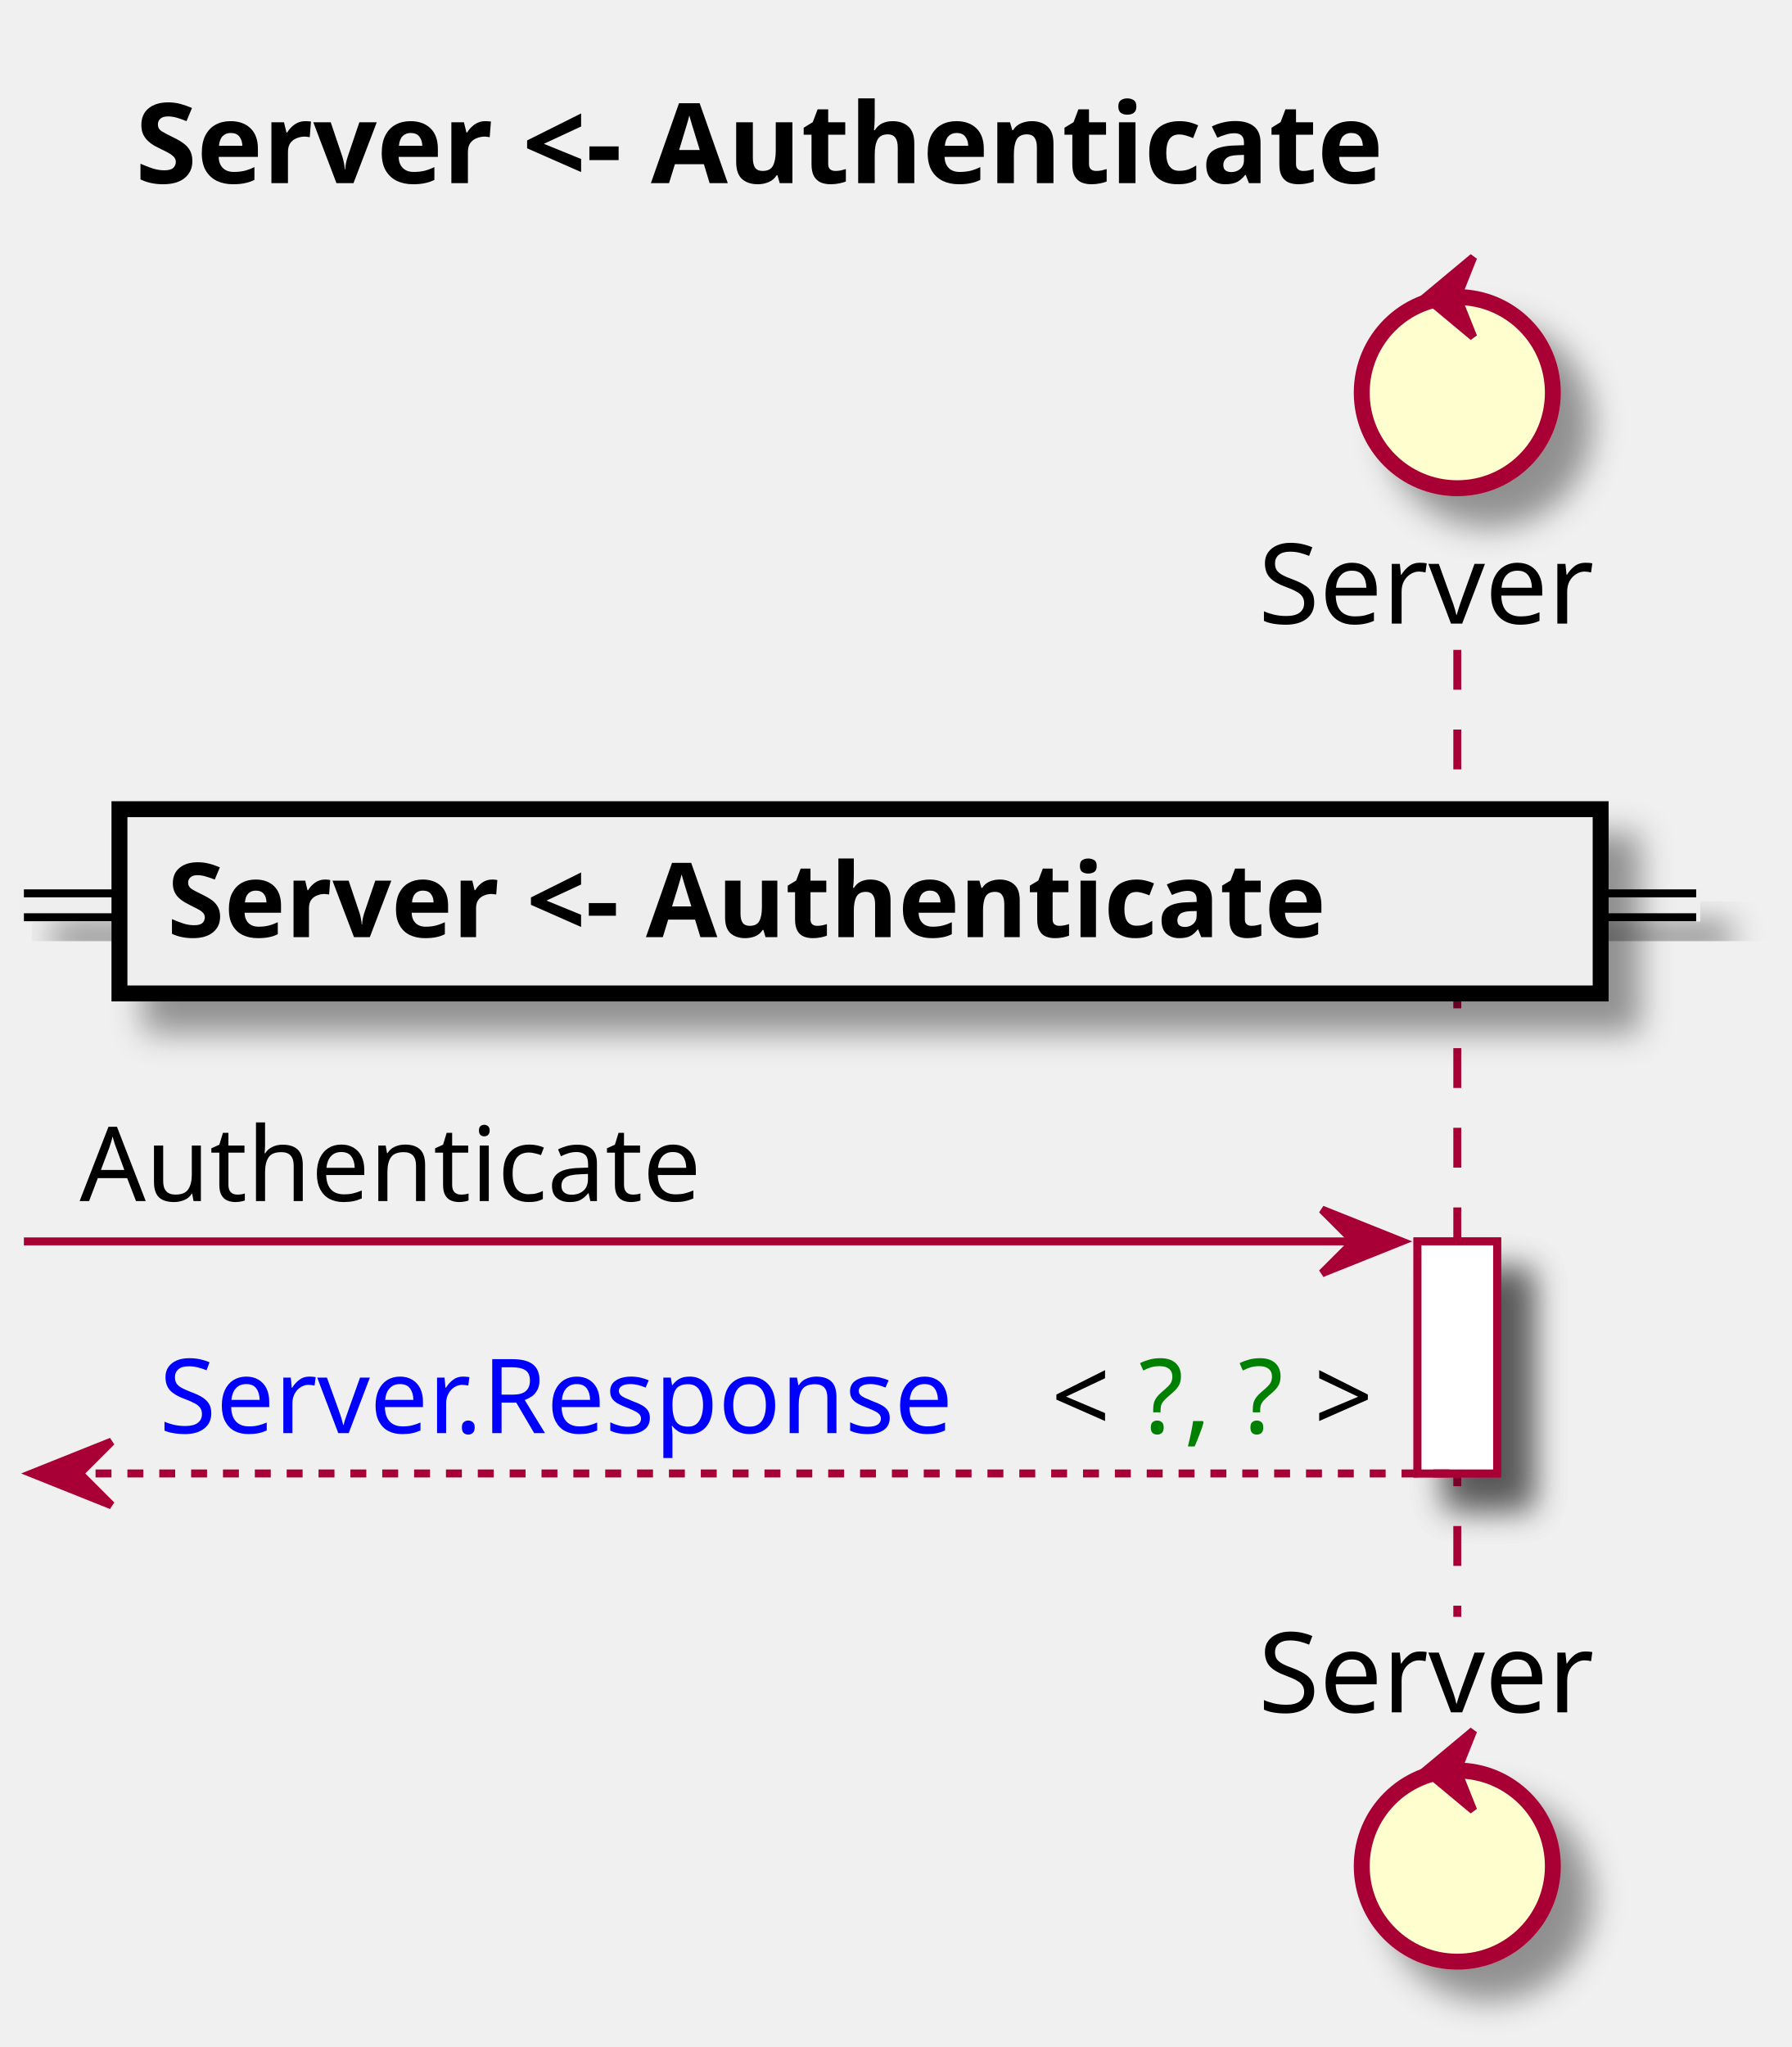
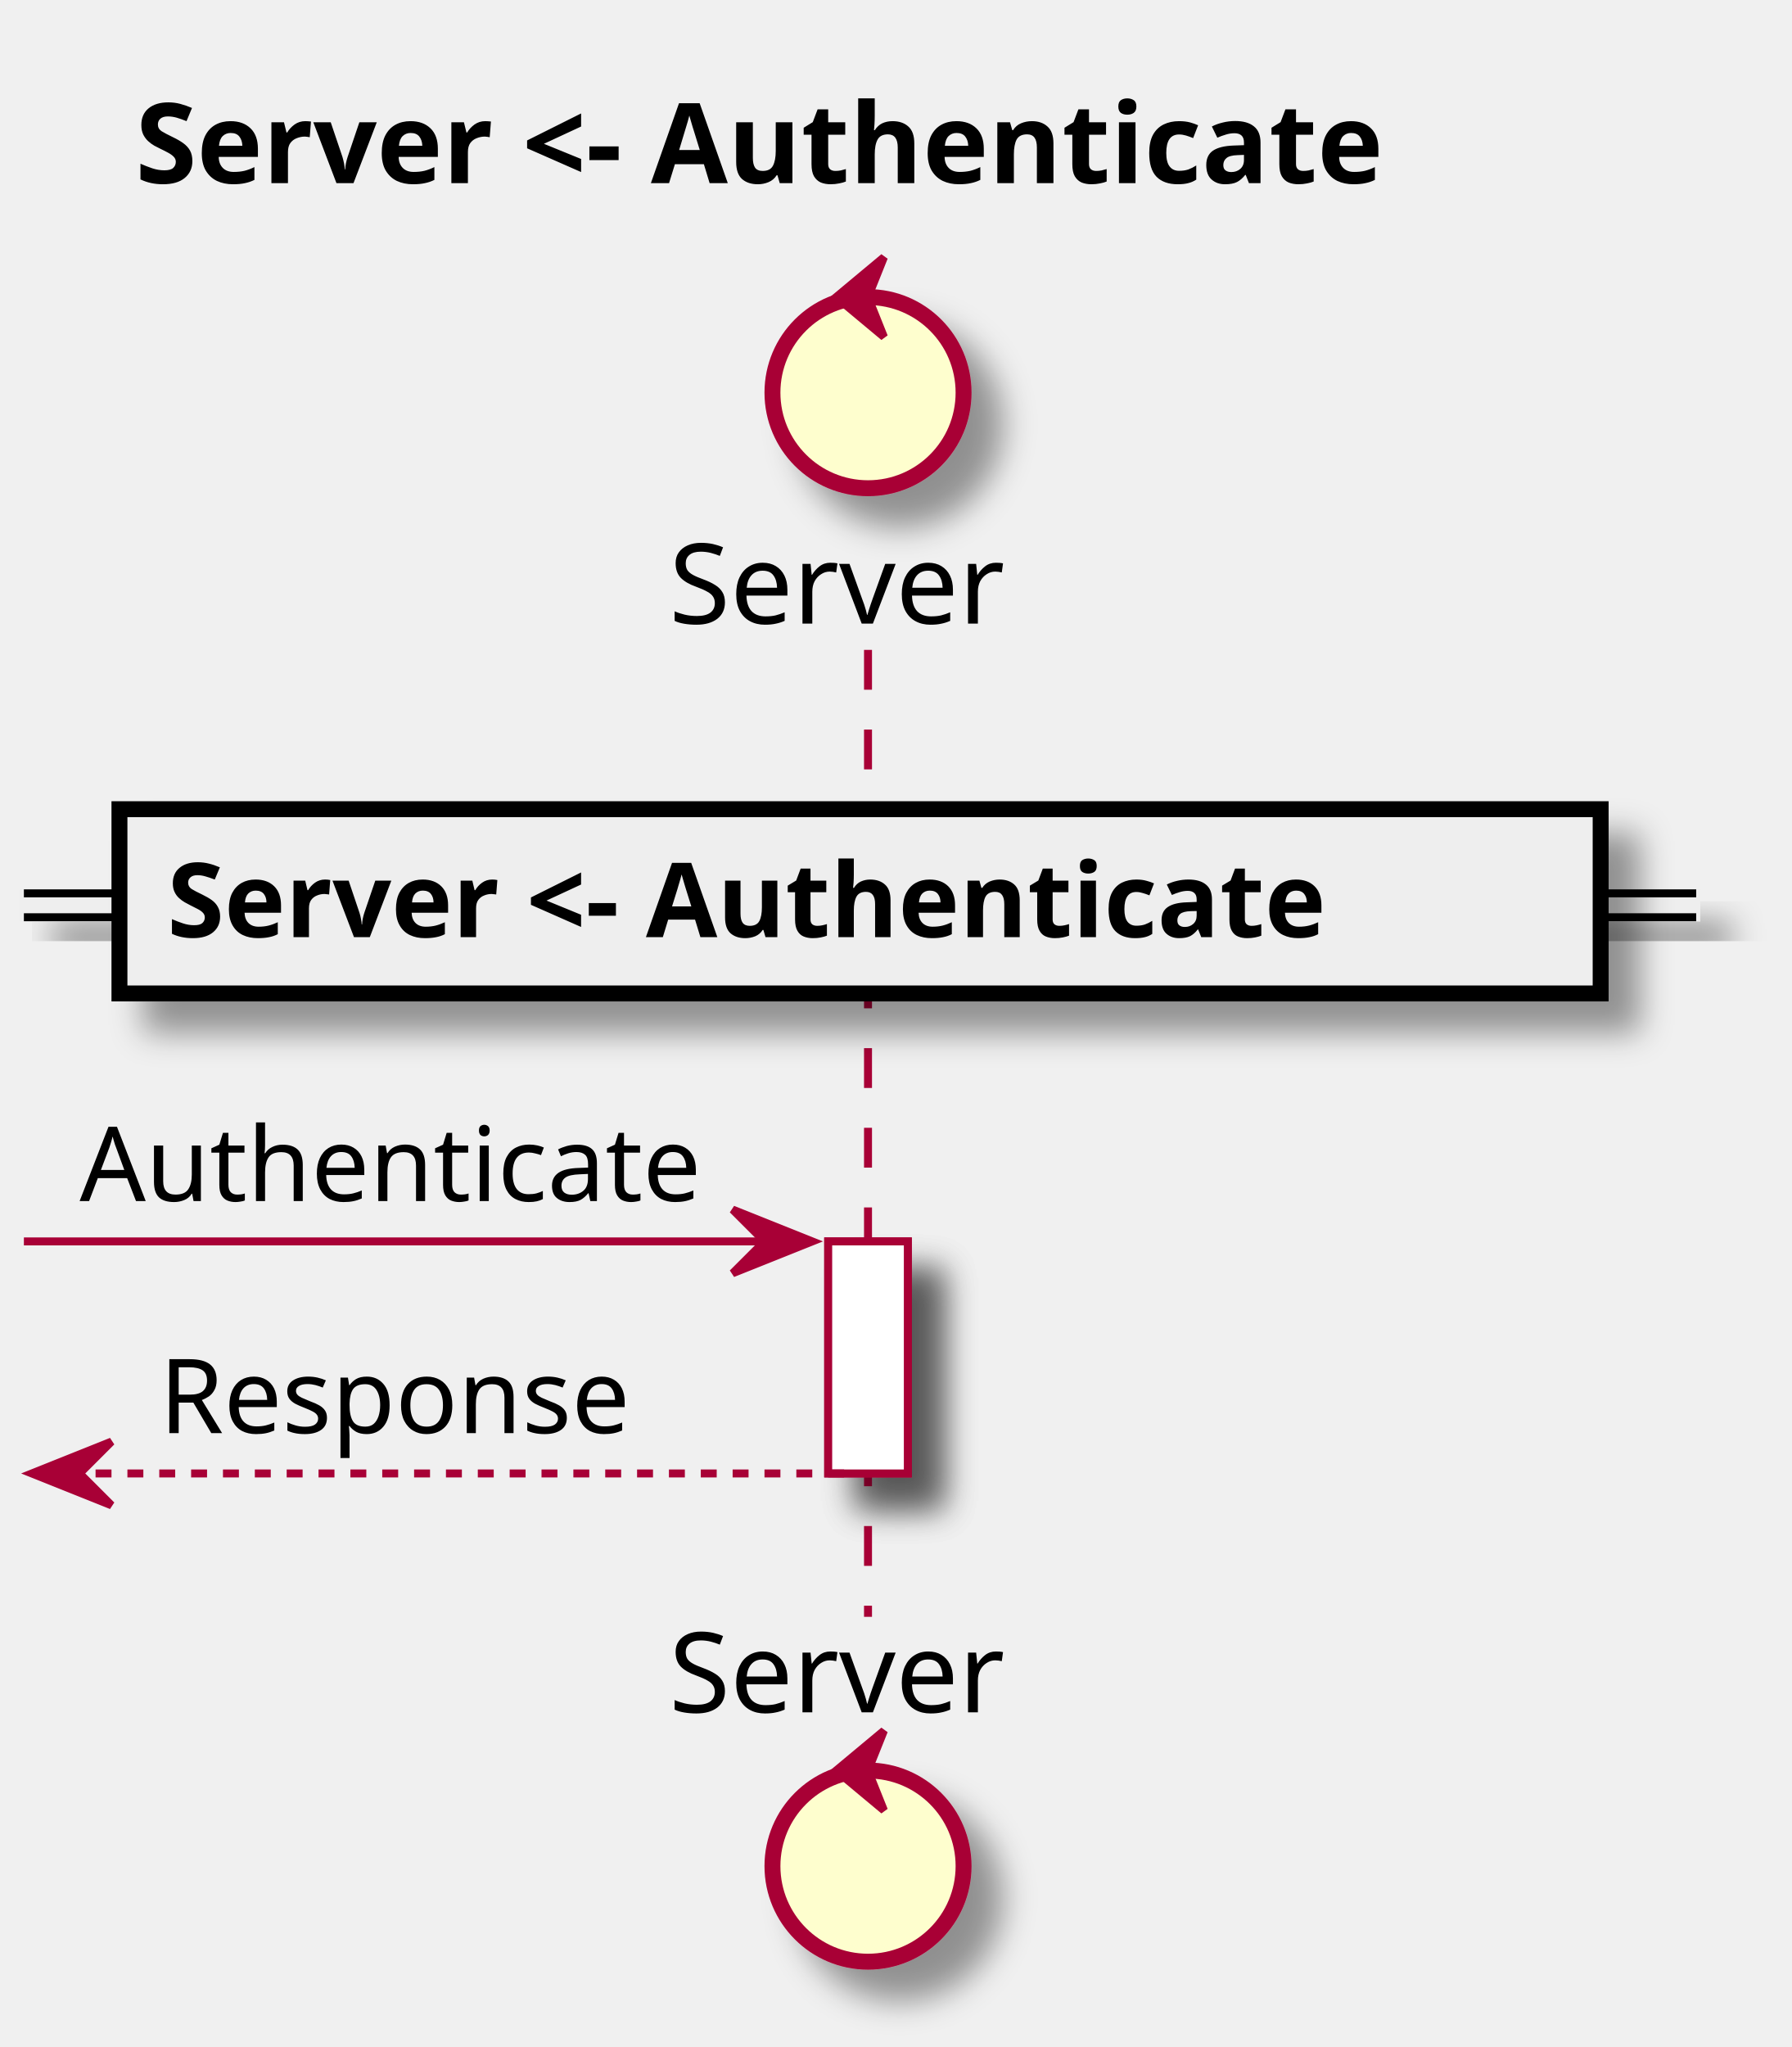
<svg xmlns="http://www.w3.org/2000/svg" contentScriptType="application/ecmascript" contentStyleType="text/css" height="257px" preserveAspectRatio="none" style="width:225px;height:257px;" version="1.1" viewBox="0 0 225 257" width="225px" zoomAndPan="magnify">
  <defs>
-     <filter height="300%" id="fzdsx77vriw4g" width="300%" x="-1" y="-1">
+     <filter height="300%" id="fb1gvvwd3sjqm" width="300%" x="-1" y="-1">
      <feGaussianBlur result="blurOut" stdDeviation="2.0" />
      <feColorMatrix in="blurOut" result="blurOut2" type="matrix" values="0 0 0 0 0 0 0 0 0 0 0 0 0 0 0 0 0 0 .4 0" />
      <feOffset dx="4.0" dy="4.0" in="blurOut2" result="blurOut3" />
      <feBlend in="SourceGraphic" in2="blurOut3" mode="normal" />
    </filter>
  </defs>
  <g>
    <text fill="#000000" font-family="sans-serif" font-size="14" font-weight="bold" lengthAdjust="spacingAndGlyphs" textLength="182" x="17" y="22.995">Server &lt;- Authenticate</text>
-     <rect fill="#FFFFFF" filter="url(#fzdsx77vriw4g)" height="29.133" style="stroke: #A80036; stroke-width: 1.0;" width="10" x="178" y="155.859" />
-     <line style="stroke: #A80036; stroke-width: 1.0; stroke-dasharray: 5.0,5.0;" x1="183" x2="183" y1="81.594" y2="202.992" />
-     <text fill="#000000" font-family="sans-serif" font-size="14" lengthAdjust="spacingAndGlyphs" textLength="44" x="158" y="78.292">Server</text>
-     <ellipse cx="183" cy="49.297" fill="#FEFECE" filter="url(#fzdsx77vriw4g)" rx="12" ry="12" style="stroke: #A80036; stroke-width: 2.0;" />
-     <polygon fill="#A80036" points="179,37.297,185,32.297,183,37.297,185,42.297,179,37.297" style="stroke: #A80036; stroke-width: 1.0;" />
-     <text fill="#000000" font-family="sans-serif" font-size="14" lengthAdjust="spacingAndGlyphs" textLength="44" x="158" y="214.987">Server</text>
-     <ellipse cx="183" cy="234.289" fill="#FEFECE" filter="url(#fzdsx77vriw4g)" rx="12" ry="12" style="stroke: #A80036; stroke-width: 2.0;" />
-     <polygon fill="#A80036" points="179,222.289,185,217.289,183,222.289,185,227.289,179,222.289" style="stroke: #A80036; stroke-width: 1.0;" />
-     <rect fill="#FFFFFF" filter="url(#fzdsx77vriw4g)" height="29.133" style="stroke: #A80036; stroke-width: 1.0;" width="10" x="178" y="155.859" />
-     <rect fill="#EEEEEE" filter="url(#fzdsx77vriw4g)" height="3" style="stroke: #EEEEEE; stroke-width: 1.0;" width="210" x="3" y="112.16" />
+     <rect fill="#FFFFFF" filter="url(#fb1gvvwd3sjqm)" height="29.133" style="stroke: #A80036; stroke-width: 1.0;" width="10" x="104" y="155.859" />
+     <line style="stroke: #A80036; stroke-width: 1.0; stroke-dasharray: 5.0,5.0;" x1="109" x2="109" y1="81.594" y2="202.992" />
+     <text fill="#000000" font-family="sans-serif" font-size="14" lengthAdjust="spacingAndGlyphs" textLength="44" x="84" y="78.292">Server</text>
+     <ellipse cx="109" cy="49.297" fill="#FEFECE" filter="url(#fb1gvvwd3sjqm)" rx="12" ry="12" style="stroke: #A80036; stroke-width: 2.0;" />
+     <polygon fill="#A80036" points="105,37.297,111,32.297,109,37.297,111,42.297,105,37.297" style="stroke: #A80036; stroke-width: 1.0;" />
+     <text fill="#000000" font-family="sans-serif" font-size="14" lengthAdjust="spacingAndGlyphs" textLength="44" x="84" y="214.987">Server</text>
+     <ellipse cx="109" cy="234.289" fill="#FEFECE" filter="url(#fb1gvvwd3sjqm)" rx="12" ry="12" style="stroke: #A80036; stroke-width: 2.0;" />
+     <polygon fill="#A80036" points="105,222.289,111,217.289,109,222.289,111,227.289,105,222.289" style="stroke: #A80036; stroke-width: 1.0;" />
+     <rect fill="#FFFFFF" filter="url(#fb1gvvwd3sjqm)" height="29.133" style="stroke: #A80036; stroke-width: 1.0;" width="10" x="104" y="155.859" />
+     <rect fill="#EEEEEE" filter="url(#fb1gvvwd3sjqm)" height="3" style="stroke: #EEEEEE; stroke-width: 1.0;" width="210" x="3" y="112.16" />
    <line style="stroke: #000000; stroke-width: 1.0;" x1="3" x2="213" y1="112.16" y2="112.16" />
    <line style="stroke: #000000; stroke-width: 1.0;" x1="3" x2="213" y1="115.16" y2="115.16" />
-     <rect fill="#EEEEEE" filter="url(#fzdsx77vriw4g)" height="23.133" style="stroke: #000000; stroke-width: 2.0;" width="186" x="15" y="101.594" />
+     <rect fill="#EEEEEE" filter="url(#fb1gvvwd3sjqm)" height="23.133" style="stroke: #000000; stroke-width: 2.0;" width="186" x="15" y="101.594" />
    <text fill="#000000" font-family="sans-serif" font-size="13" font-weight="bold" lengthAdjust="spacingAndGlyphs" textLength="167" x="21" y="117.661">Server &lt;- Authenticate</text>
-     <polygon fill="#A80036" points="166,151.859,176,155.859,166,159.859,170,155.859" style="stroke: #A80036; stroke-width: 1.0;" />
-     <line style="stroke: #A80036; stroke-width: 1.0;" x1="3" x2="172" y1="155.859" y2="155.859" />
+     <polygon fill="#A80036" points="92,151.859,102,155.859,92,159.859,96,155.859" style="stroke: #A80036; stroke-width: 1.0;" />
+     <line style="stroke: #A80036; stroke-width: 1.0;" x1="3" x2="98" y1="155.859" y2="155.859" />
    <text fill="#000000" font-family="sans-serif" font-size="13" lengthAdjust="spacingAndGlyphs" textLength="82" x="10" y="150.793">Authenticate</text>
    <polygon fill="#A80036" points="14,180.992,4,184.992,14,188.992,10,184.992" style="stroke: #A80036; stroke-width: 1.0;" />
-     <line style="stroke: #A80036; stroke-width: 1.0; stroke-dasharray: 2.0,2.0;" x1="8" x2="182" y1="184.992" y2="184.992" />
-     <text fill="#0000FF" font-family="sans-serif" font-size="13" lengthAdjust="spacingAndGlyphs" textLength="108" x="20" y="179.926">Server.Response</text>
-     <text fill="#000000" font-family="sans-serif" font-size="13" lengthAdjust="spacingAndGlyphs" textLength="11" x="132" y="179.926">&lt;</text>
-     <text fill="#008000" font-family="sans-serif" font-size="13" lengthAdjust="spacingAndGlyphs" textLength="22" x="143" y="179.926">?, ?</text>
-     <text fill="#000000" font-family="sans-serif" font-size="13" lengthAdjust="spacingAndGlyphs" textLength="11" x="165" y="179.926">&gt;</text>
+     <line style="stroke: #A80036; stroke-width: 1.0; stroke-dasharray: 2.0,2.0;" x1="8" x2="108" y1="184.992" y2="184.992" />
+     <text fill="#000000" font-family="sans-serif" font-size="13" lengthAdjust="spacingAndGlyphs" textLength="62" x="20" y="179.926">Response</text>
  </g>
</svg>
